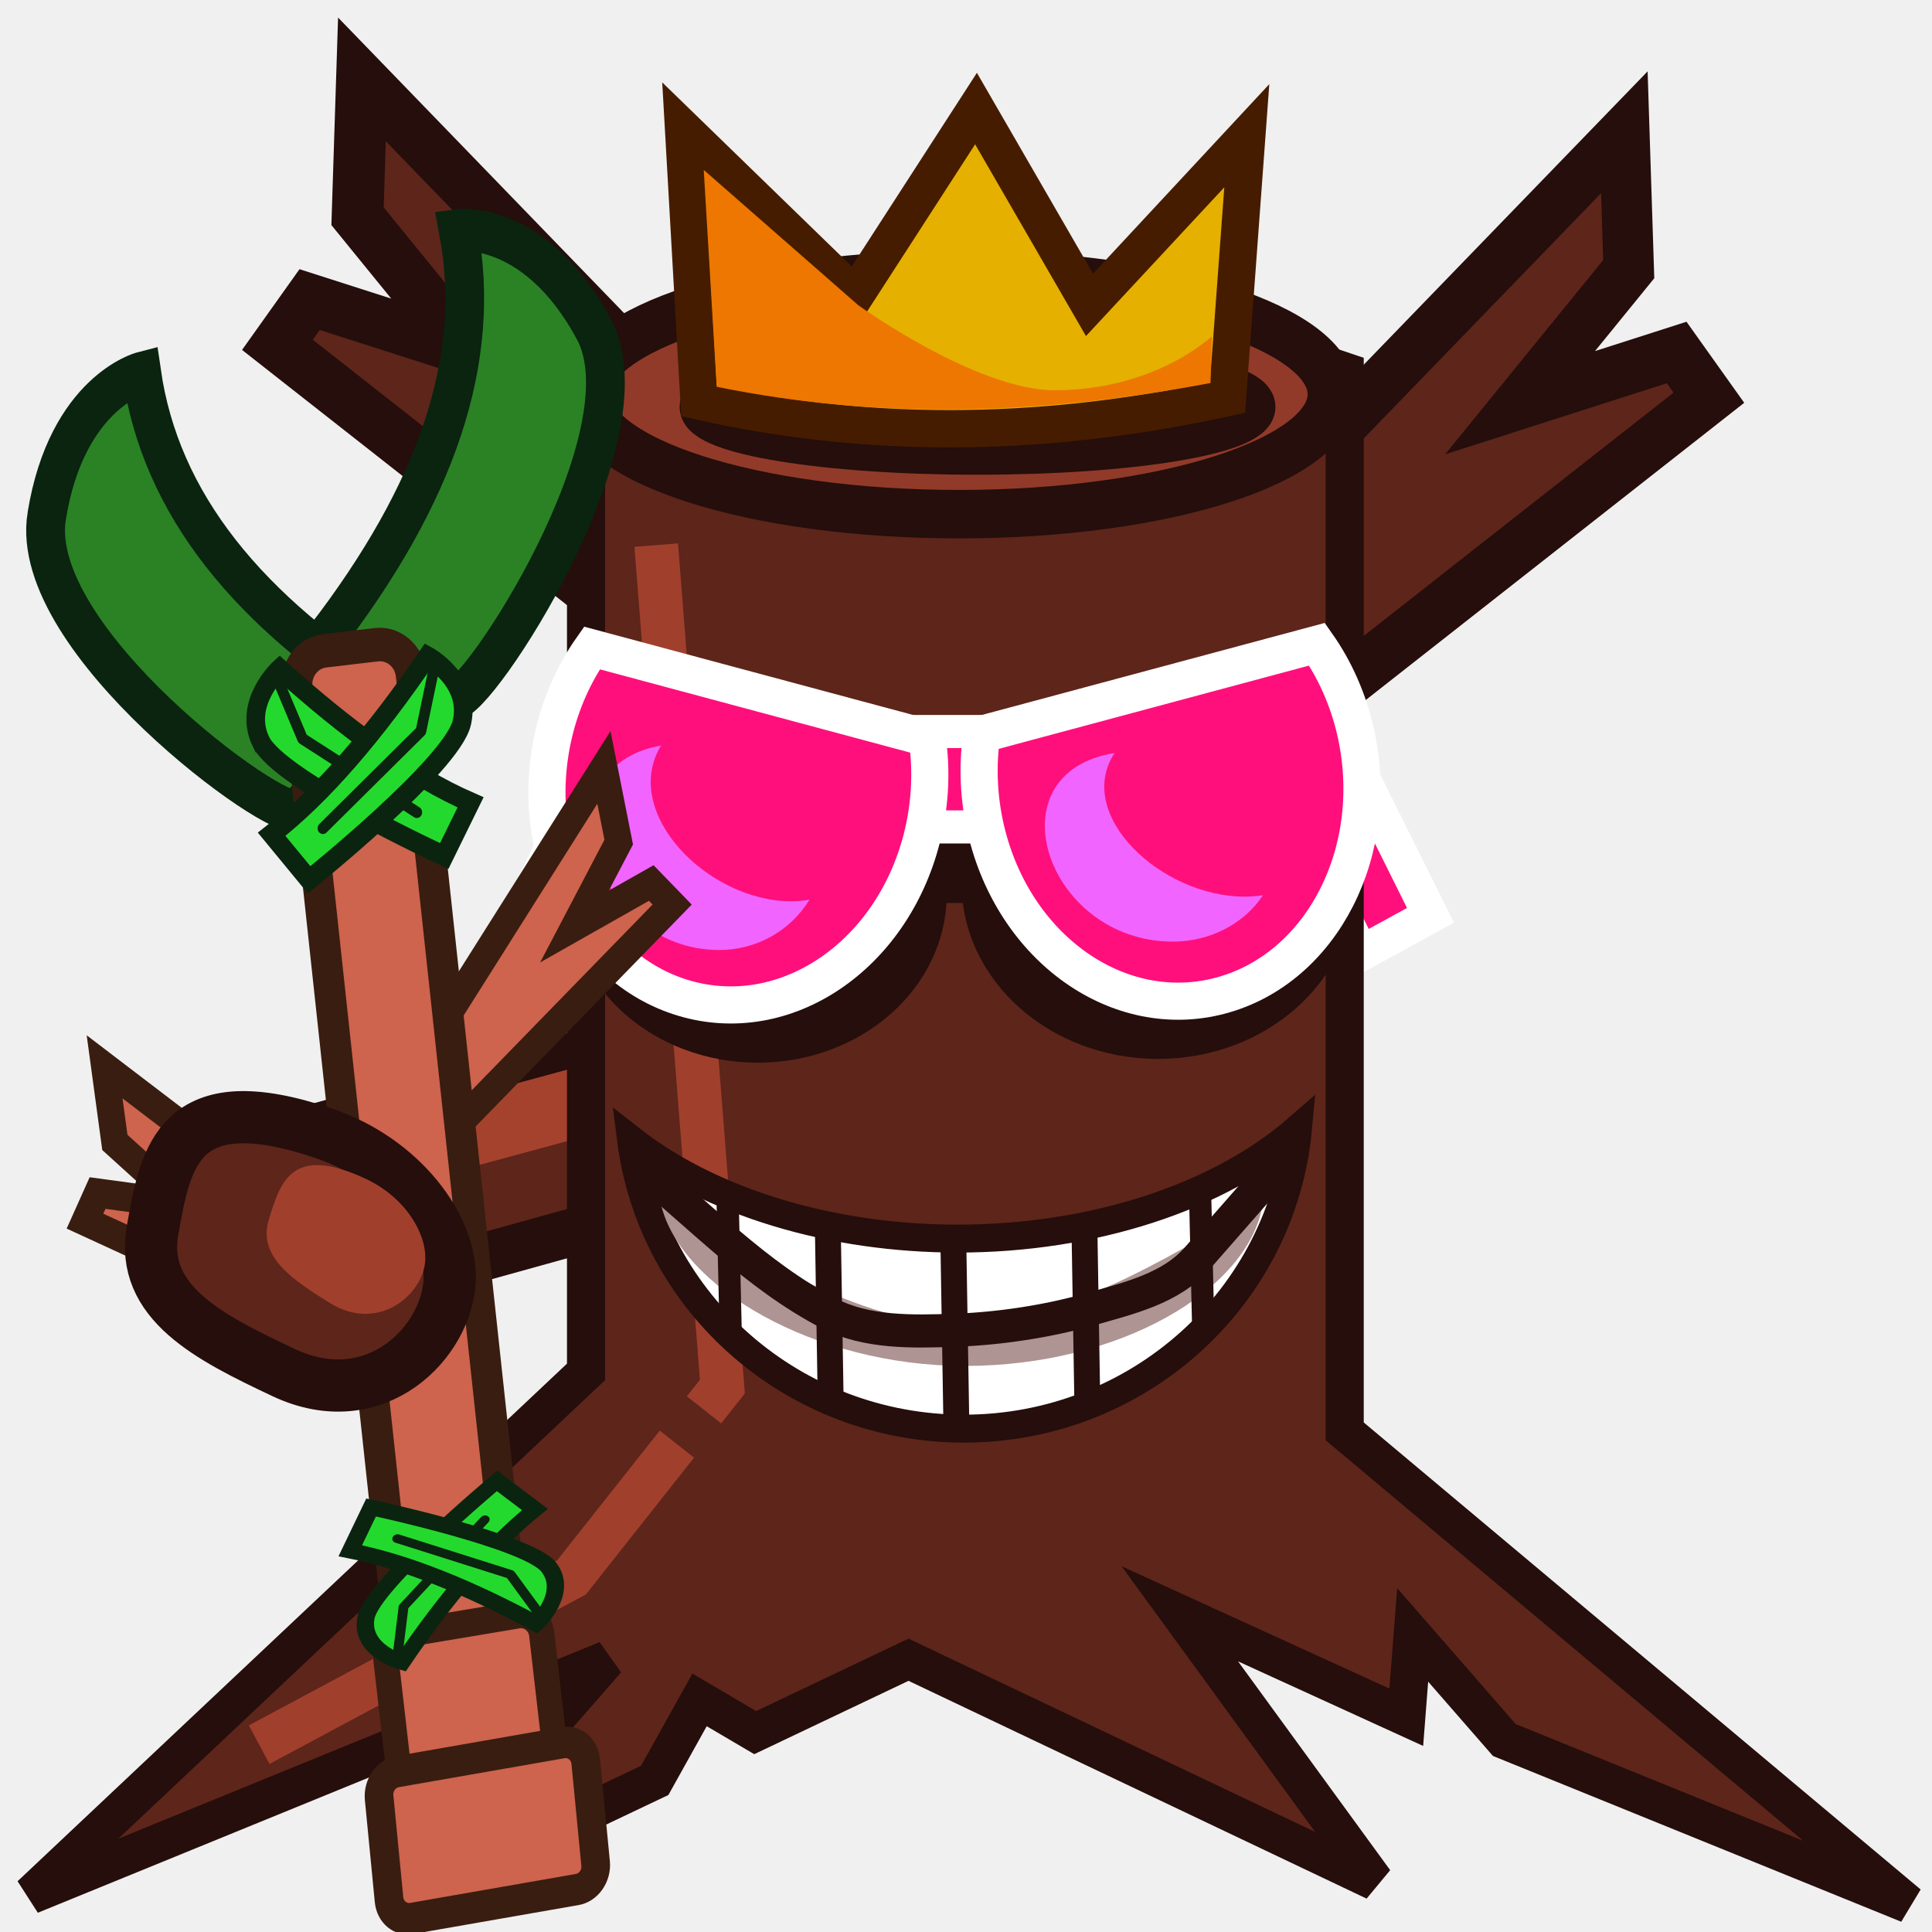
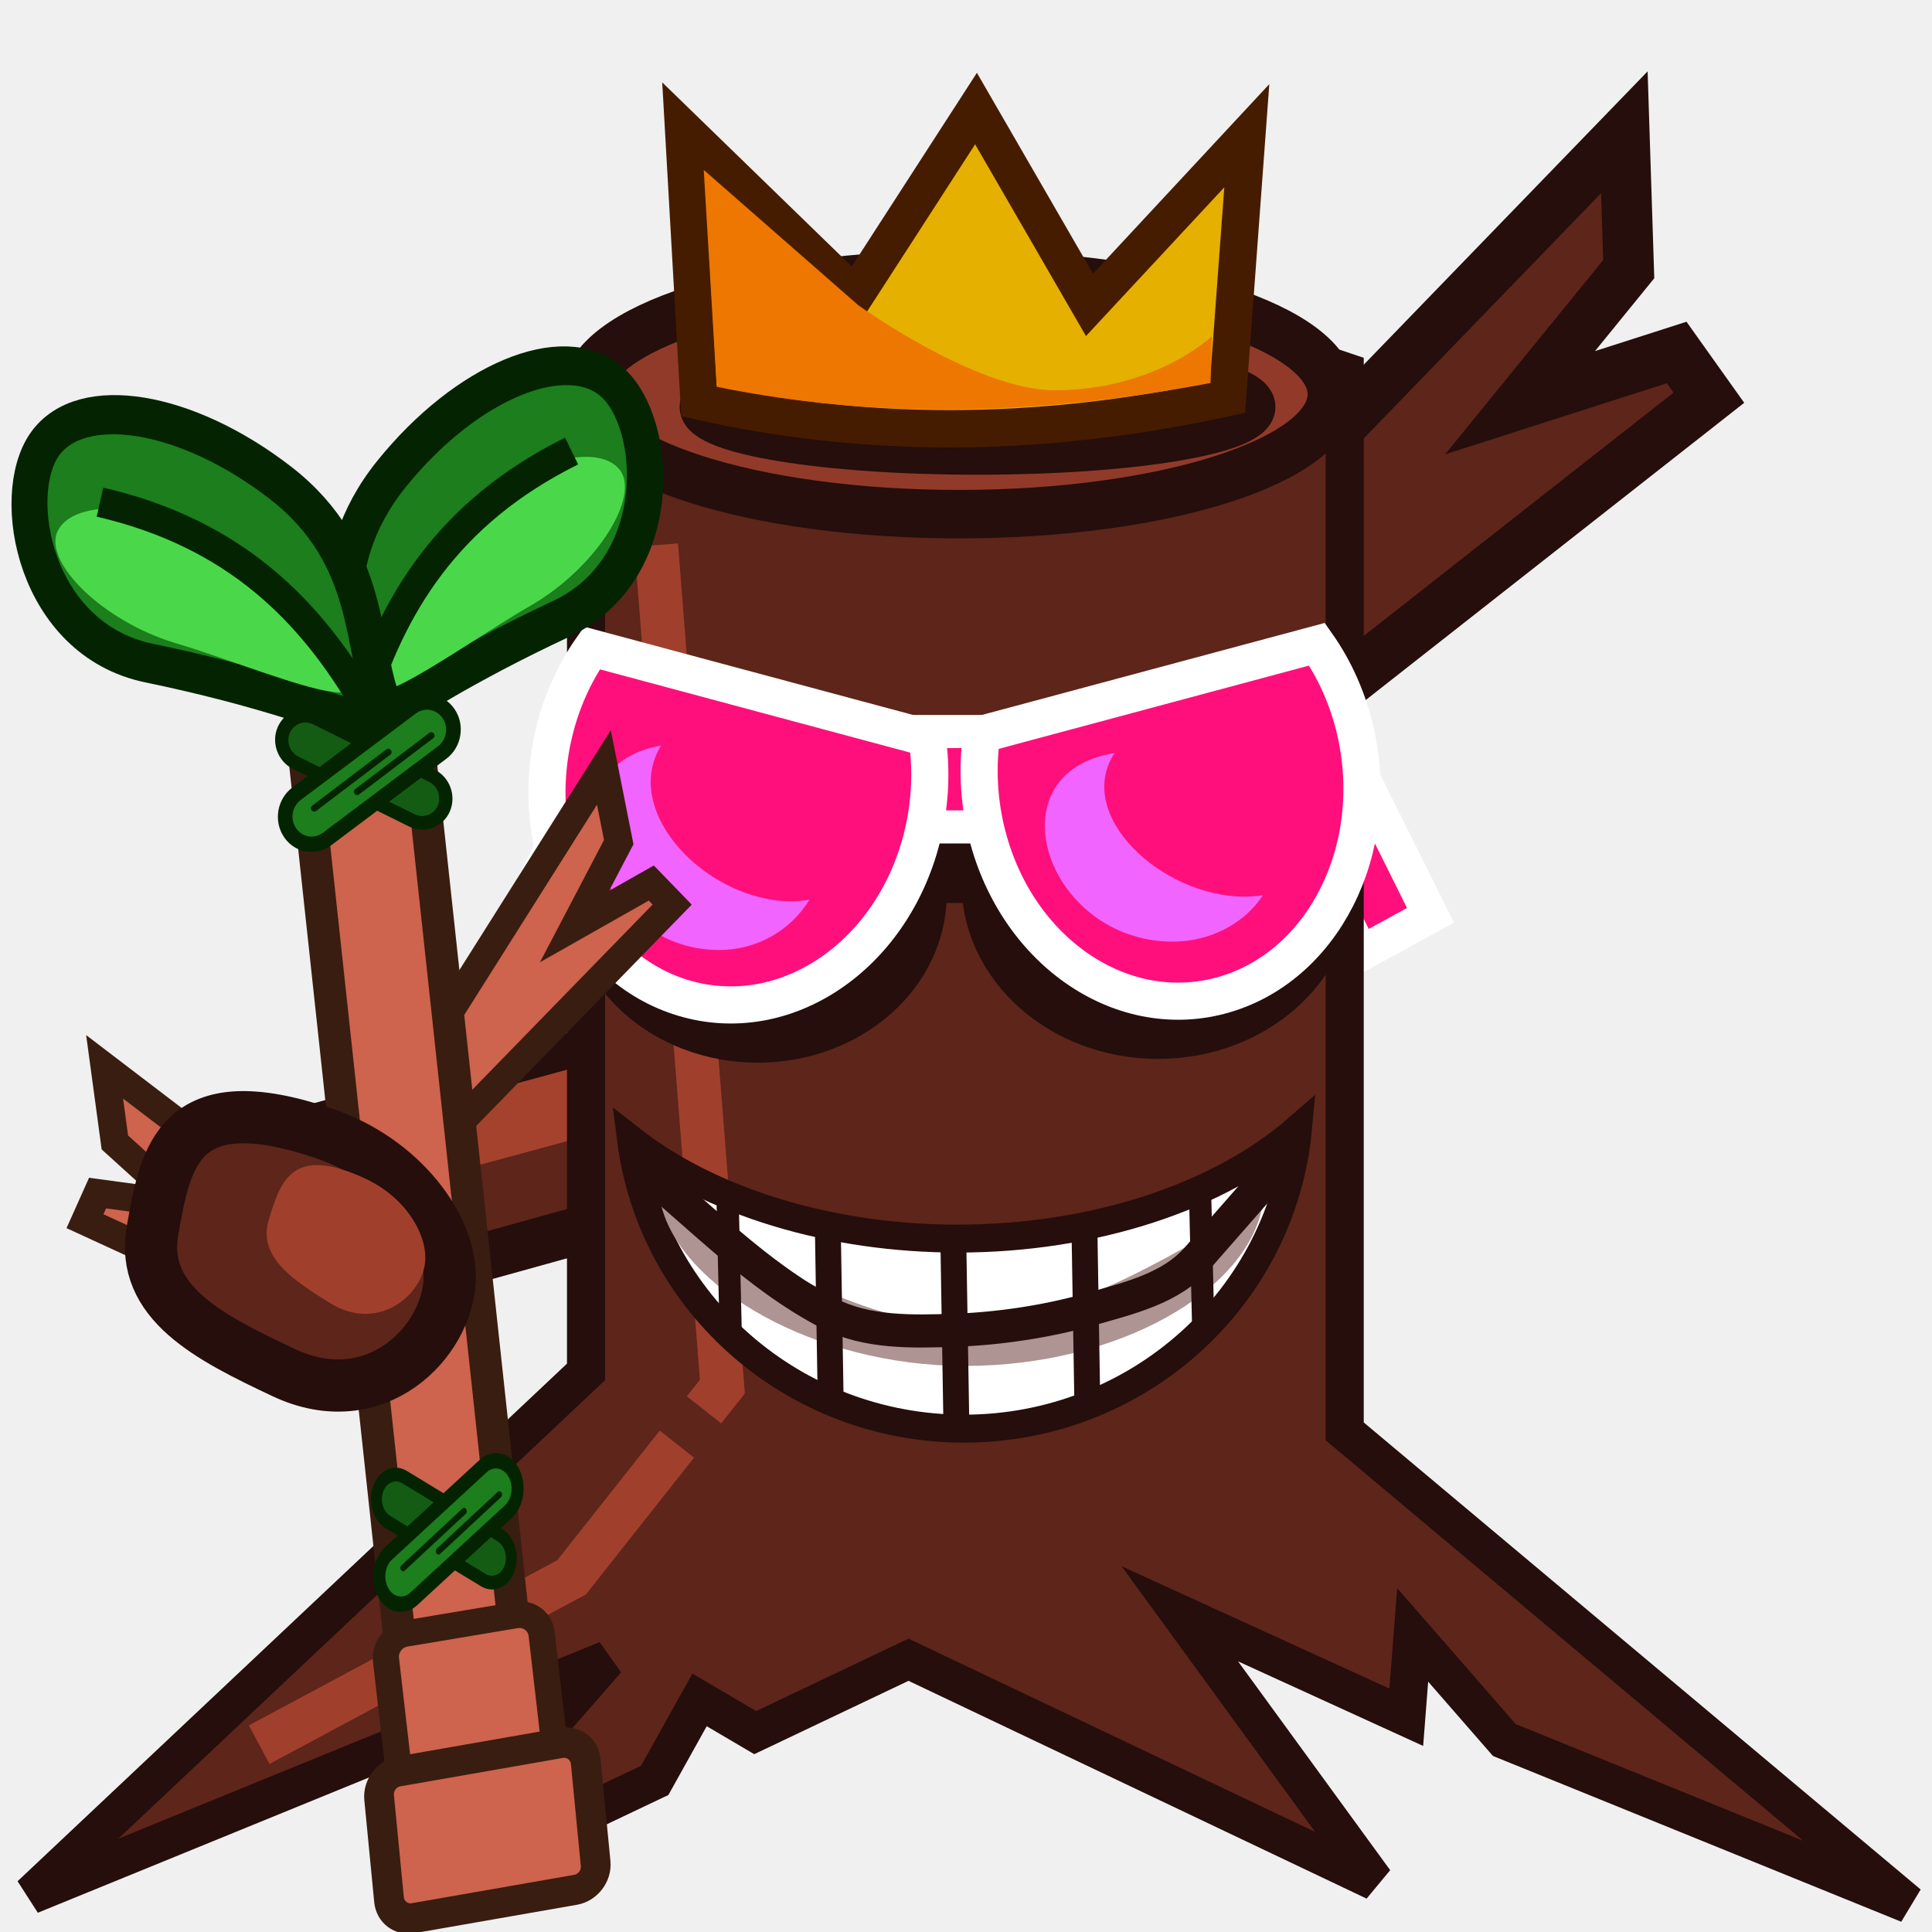
<svg xmlns="http://www.w3.org/2000/svg" width="300" height="300" viewBox="0 0 79.375 79.375" version="1.1" id="svg3527" xml:space="preserve">
  <defs id="defs3524">
    <linearGradient id="linearGradient13895">
      <stop style="stop-color:#000000;stop-opacity:1;" offset="0" id="stop13893" />
    </linearGradient>
    <filter style="color-interpolation-filters:sRGB;" id="filter14269" x="-0.312" y="-0.296" width="1.623" height="1.592">
      <feGaussianBlur stdDeviation="0.205" result="blur" id="feGaussianBlur14263" />
      <feComposite in="SourceGraphic" in2="blur" operator="in" result="composite1" id="feComposite14265" />
      <feComposite in="composite1" in2="composite1" operator="in" result="composite2" id="feComposite14267" />
    </filter>
+     <filter style="color-interpolation-filters:sRGB;" id="filter14269-6" x="-0.312" y="-0.296" width="1.623" height="1.592">
+       <feGaussianBlur stdDeviation="0.205" result="blur" id="feGaussianBlur14263-7" />
+       <feComposite in="SourceGraphic" in2="blur" operator="in" result="composite1" id="feComposite14265-5" />
+       <feComposite in="composite1" in2="composite1" operator="in" result="composite2" id="feComposite14267-3" />
+     </filter>
+     <filter style="color-interpolation-filters:sRGB;" id="filter14269-5" x="-0.312" y="-0.296" width="1.623" height="1.592">
+       <feGaussianBlur stdDeviation="0.205" result="blur" id="feGaussianBlur14263-6" />
+       <feComposite in="SourceGraphic" in2="blur" operator="in" result="composite1" id="feComposite14265-2" />
+       <feComposite in="composite1" in2="composite1" operator="in" result="composite2" id="feComposite14267-9" />
+     </filter>
  </defs>
  <g id="layer1">
-     <path id="path5" style="fill:#5e251a;fill-opacity:1;stroke:#250e0b;stroke-width:2.124;stroke-dasharray:none;stroke-opacity:1" d="m 14.87,3.262 15.85,16.378 -4.399,6.247 -14.924,-11.72 1.323,-1.859 6.434,2.063 -4.465,-5.487 z" />
    <rect style="fill:#ff0f7c;fill-opacity:1;stroke:#ffffff;stroke-width:1.459;stroke-dasharray:none;stroke-opacity:1" id="rect19" width="3.253" height="10.031" x="-35.902" y="51.221" transform="matrix(-0.8772139,0.4800997,0.4453292,0.8953669,0,0)" />
    <rect style="fill:#ff0f7c;fill-opacity:1;stroke:#ffffff;stroke-width:1.459;stroke-dasharray:none;stroke-opacity:1" id="rect18" width="3.253" height="10.031" x="35.862" y="13.771" transform="matrix(0.8772139,0.4800997,-0.4453292,0.8953669,0,0)" />
    <path id="rect11" style="fill:#5e251a;fill-opacity:1;stroke:#250e0b;stroke-width:2.125;stroke-dasharray:none;stroke-opacity:1" d="m 51.507,45.554 -22.419,3.096 9e-6,7.64 18.976,-1.32e-4 -0.012,-2.282 -6.457,-2.354 6.819,-1.56 z" transform="matrix(0.7864738,-0.6176236,0.5757152,0.8176503,0,0)" />
    <rect style="fill:#5e251a;fill-opacity:1;stroke:#250e0b;stroke-width:1.951;stroke-dasharray:none;stroke-opacity:1" id="rect44" width="17.534" height="6.97" x="-3.684" y="48.101" transform="matrix(0.9635724,-0.2674475,0.2579995,0.966145,0,0)" />
    <rect style="fill:#a5422e;fill-opacity:1;stroke:none;stroke-width:1.093;stroke-dasharray:none;stroke-opacity:1" id="rect30" width="12.726" height="3.015" x="-16.616" y="51.651" transform="matrix(0.9651205,-0.2618063,0.5770952,0.8166769,0,0)" />
    <path id="path9" style="fill:#5e251a;stroke:#250e0b;stroke-width:1.566" d="M 40.572 12.074 C 35.451 11.817 30.026 12.623 24.077 15.262 L 24.077 56.363 L 1.259 77.859 L 24.928 68.191 L 16.13 78.266 L 26.899 73.146 L 28.741 69.839 L 31.027 71.184 L 37.326 68.189 L 56.482 77.296 L 48.472 66.302 L 57.776 70.553 L 58.039 67.169 L 61.804 71.487 L 78.406 78.228 L 55.246 58.806 L 55.246 15.262 C 50.512 13.651 45.694 12.331 40.572 12.074 z " />
    <ellipse style="fill:#250e0b;fill-opacity:1;stroke:none;stroke-width:2.084;stroke-dasharray:none;stroke-opacity:1" id="ellipse27" cx="47.578" cy="36.279" rx="8.071" ry="7.225" />
    <path style="fill:none;fill-opacity:1;stroke:#a13f2d;stroke-width:1.795;stroke-dasharray:21.536,1.795;stroke-opacity:1;stroke-linecap:butt;stroke-linejoin:miter;stroke-dashoffset:0" d="M 10.649,71.678 23.48,64.806 29.679,56.968 26.96,22.395" id="path31" />
    <ellipse style="fill:#250e0b;fill-opacity:1;stroke:none;stroke-width:2;stroke-dasharray:none;stroke-opacity:1" id="path27" cx="31.13" cy="36.741" rx="7.763" ry="6.918" />
    <ellipse style="fill:#913a29;fill-opacity:1;stroke:#250e0b;stroke-width:1.991;stroke-dasharray:none;stroke-opacity:1" id="ellipse8" cx="39.396" cy="16.2" rx="15.323" ry="4.924" />
    <path id="path13" style="fill:#ffffff;fill-opacity:1;stroke:#250e0b;stroke-width:1.148;stroke-dasharray:none;stroke-opacity:1" d="M 53.33,46.353 A 17.302,11.037 0 0 1 39.351,50.887 17.302,11.037 0 0 1 25.925,46.812 13.784,13.568 0 0 0 39.602,58.695 13.784,13.568 0 0 0 53.33,46.353 Z" />
    <path id="path29" style="fill:#af9494;fill-opacity:1;stroke:none;stroke-width:0.767;stroke-dasharray:none;stroke-opacity:1" d="m 51.87,49.503 c -2.919,1.417 -7.575,4.863 -12.528,4.863 -4.668,1.6e-5 -9.242,-3.61 -12.186,-4.892 0.774,3.377 6.259,6.645 12.489,6.645 6.39,-4.1e-5 11.649,-3.14 12.226,-6.616 z" />
    <path style="fill:#ffffff;fill-opacity:1;stroke:#250e0b;stroke-width:1.063;stroke-dasharray:none;stroke-opacity:1" d="m 39.164,50.792 0.127,7.691" id="path14" />
    <path style="fill:#ffffff;fill-opacity:1;stroke:#250e0b;stroke-width:1.063;stroke-dasharray:none;stroke-opacity:1" d="m 44.548,50.146 0.127,7.691" id="path15-0" />
    <path style="fill:#ffffff;fill-opacity:1;stroke:#250e0b;stroke-width:1.063;stroke-dasharray:none;stroke-opacity:1" d="m 34.003,49.987 0.127,7.691" id="path16" />
    <path style="fill:#ffffff;fill-opacity:1;stroke:#250e0b;stroke-width:0.913;stroke-dasharray:none;stroke-opacity:1" d="m 29.898,49.501 0.129,5.574" id="path18" />
    <path style="fill:#ffffff;fill-opacity:1;stroke:#250e0b;stroke-width:0.913;stroke-dasharray:none;stroke-opacity:1" d="m 49.307,49.099 0.129,5.574" id="path21" />
    <rect style="fill:#250e0b;fill-opacity:1;stroke:none;stroke-width:1.562;stroke-dasharray:none;stroke-opacity:1" id="rect27" width="8.301" height="5.169" x="35.095" y="31.929" />
    <rect style="fill:#ff0f7c;fill-opacity:1;stroke:#ffffff;stroke-width:1.36;stroke-dasharray:none;stroke-opacity:1" id="rect17" width="8.301" height="3.92" x="35.203" y="30.054" />
    <path id="path17" style="fill:#ff0f7c;fill-opacity:1;stroke:#ffffff;stroke-width:1.525;stroke-opacity:1" d="m 38.091,30.318 a 7.839,9.116 7.726 0 1 -0.167,3.909 7.839,9.116 7.726 0 1 -9.655,6.828 7.839,9.116 7.726 0 1 -5.519,-10.9 7.839,9.116 7.726 0 1 1.569,-3.533 z" />
    <path id="path22" style="fill:#f164ff;fill-opacity:1;stroke:none;stroke-width:1.435;stroke-dasharray:none;stroke-opacity:1" d="m 29.554,39.031 c 1.516,3.41e-4 2.922,-0.784 3.704,-2.068 -0.248,0.043 -0.5,0.065 -0.752,0.065 -3.448,-1.83e-4 -7.017,-3.655 -5.346,-6.399 -5.113,0.892 -2.812,8.402 2.394,8.402 z" />
-     <g id="g39" transform="matrix(0.9097489,-0.1778312,0.1642515,0.9849634,-84.33918,23.30601)">
-       <path id="path39" style="fill:#2a8225;fill-opacity:1;stroke:#0a240f;stroke-width:1.724;stroke-dasharray:none;stroke-opacity:1" d="m 117.478,11.247 c -1.777,-4.842 -5.195,-5.035 -5.195,-5.035 0.126,5.427 -2.88,10.482 -8.851,15.48 l 5.272,3.412 c 0.88,0.362 10.552,-9.014 8.775,-13.856 z" />
-       <path id="path32" style="fill:#ce634e;fill-opacity:1;stroke:#391d10;stroke-width:1.199;stroke-dasharray:none;stroke-opacity:1" d="m 90.711,37.215 12.169,12.345 -2.029,1.683 -12.124,-7.949 0.756,-1.036 3.675,1.15 -2.55,-3.059 z" />
-       <path id="path23" style="fill:#ce634e;fill-opacity:1;stroke:#391d10;stroke-width:1.199;stroke-dasharray:none;stroke-opacity:1" d="m 114.732,29.063 -12.169,12.345 2.029,1.683 12.124,-7.949 -0.756,-1.036 -3.675,1.15 2.55,-3.059 z" />
-       <path id="path15" style="fill:#2a8225;fill-opacity:1;stroke:#0a240f;stroke-width:1.724;stroke-dasharray:none;stroke-opacity:1" d="m 92.197,14.508 c 1.777,-4.842 5.195,-5.035 5.195,-5.035 -0.126,5.427 2.88,10.482 8.851,15.48 l -5.272,3.412 c -0.88,0.362 -10.552,-9.014 -8.775,-13.856 z" />
-       <rect style="fill:#ce634e;fill-opacity:1;stroke:#391d10;stroke-width:1.377;stroke-miterlimit:4;stroke-dasharray:none;stroke-opacity:1" id="rect2963" width="5.107" height="44.24" x="103.153" y="14.824" ry="1.394" transform="matrix(0.9975249,0.07031403,-0.0622598,0.99806,0,0)" />
-       <rect style="fill:#ce634e;fill-opacity:1;stroke:#391d10;stroke-width:1.124;stroke-dasharray:none;stroke-opacity:1" id="rect8" width="7" height="6.19" x="102.038" y="59.97" ry="0.944" transform="matrix(0.9996806,0.02527108,-0.0543993,0.9985193,0,0)" />
-       <g id="g34">
-         <path id="path4" style="fill:#24d92d;fill-opacity:1;stroke:#0a240f;stroke-width:0.827;stroke-dasharray:none;stroke-opacity:1" d="m 99.92,25.316 c -0.538,-1.711 1.35,-2.796 1.35,-2.796 2.522,3.012 4.987,5.396 7.375,6.901 l -1.543,1.96 c 0,0 -6.643,-4.355 -7.181,-6.065 z" />
-         <path style="fill:#000000;fill-opacity:0;stroke:#0a240f;stroke-width:0.472;stroke-linecap:round;stroke-linejoin:round;stroke-dasharray:none;stroke-dashoffset:0;stroke-opacity:1" d="m 101.155,23.139 0.606,2.387 4.461,3.872" id="path34" />
-         <path id="path3" style="fill:#24d92d;fill-opacity:1;stroke:#0a240f;stroke-width:0.827;stroke-dasharray:none;stroke-opacity:1" d="m 108.847,26.127 c 0.731,-1.633 -1.019,-2.941 -1.019,-2.941 -2.85,2.683 -5.573,4.749 -8.116,5.953 l 1.307,2.135 c 0,0 7.097,-3.513 7.828,-5.146 z" />
-         <path style="fill:#000000;fill-opacity:0;stroke:#0a240f;stroke-width:0.472;stroke-linecap:round;stroke-linejoin:round;stroke-dasharray:none;stroke-dashoffset:0;stroke-opacity:1" d="m 107.955,23.885 -0.961,2.267 -4.996,3.151" id="path33" />
-       </g>
-       <g id="g38" transform="matrix(0.9376878,0,0,-0.7423148,4.427328,80.33393)">
-         <path id="path35" style="fill:#24d92d;fill-opacity:1;stroke:#0a240f;stroke-width:0.827;stroke-dasharray:none;stroke-opacity:1" d="m 99.92,25.316 c -0.538,-1.711 1.35,-2.796 1.35,-2.796 2.522,3.012 4.987,5.396 7.375,6.901 l -1.543,1.96 c 0,0 -6.643,-4.355 -7.181,-6.065 z" />
-         <path style="fill:#000000;fill-opacity:0;stroke:#0a240f;stroke-width:0.472;stroke-linecap:round;stroke-linejoin:round;stroke-dasharray:none;stroke-dashoffset:0;stroke-opacity:1" d="m 101.155,23.139 0.606,2.387 4.461,3.872" id="path36" />
-         <path id="path37" style="fill:#24d92d;fill-opacity:1;stroke:#0a240f;stroke-width:0.827;stroke-dasharray:none;stroke-opacity:1" d="m 108.847,26.127 c 0.731,-1.633 -1.019,-2.941 -1.019,-2.941 -2.85,2.683 -5.573,4.749 -8.116,5.953 l 1.307,2.135 c 0,0 7.097,-3.513 7.828,-5.146 z" />
-         <path style="fill:#000000;fill-opacity:0;stroke:#0a240f;stroke-width:0.472;stroke-linecap:round;stroke-linejoin:round;stroke-dasharray:none;stroke-dashoffset:0;stroke-opacity:1" d="m 107.955,23.885 -0.961,2.267 -4.996,3.151" id="path38" />
-       </g>
-       <rect style="fill:#ce634e;fill-opacity:1;stroke:#391d10;stroke-width:1.282;stroke-dasharray:none;stroke-opacity:1" id="rect38" width="9.3" height="6.06" x="102.366" y="66.257" ry="0.924" transform="matrix(0.9998271,0.01859571,-0.07384552,0.9972697,0,0)" />
+     <path id="path32" style="fill:#ce634e;fill-opacity:1;stroke:#391d10;stroke-width:1.153;stroke-dasharray:none;stroke-opacity:1" d="M 4.298,43.83 17.397,53.826 15.827,55.845 3.492,50.172 4.009,49.017 7.541,49.496 4.719,46.936 Z" />
+     <path id="path23" style="fill:#ce634e;fill-opacity:1;stroke:#391d10;stroke-width:1.153;stroke-dasharray:none;stroke-opacity:1" d="m 24.812,31.529 -9.043,14.324 2.123,1.297 9.724,-9.985 -0.858,-0.886 -3.154,1.787 1.817,-3.467 z" />
+     <rect style="fill:#ce634e;fill-opacity:1;stroke:#391d10;stroke-width:1.325;stroke-miterlimit:4;stroke-dasharray:none;stroke-opacity:1" id="rect2963" width="4.726" height="44.235" x="9.1" y="28.114" ry="1.394" transform="matrix(0.9931492,-0.1168532,0.1073031,0.9942264,0,0)" />
+     <g id="g8" transform="matrix(-1.864904,0.8543747,0.9384801,2.048487,-57.40596,-58.06896)">
+       <path id="path6" style="fill:#1c7e1c;fill-opacity:1;stroke:#042401;stroke-width:0.717" d="m -13.907,48.511 c 0.624,0.837 -0.418,0.082 -4.796,0.051 -2.351,-0.017 -3.418,-2.498 -2.904,-3.544 0.514,-1.046 2.654,-1.112 4.78,-0.147 2.126,0.965 2.219,2.7 2.92,3.64 z" />
+       <path id="path7" style="fill:#4ad84a;fill-opacity:1;stroke-width:0.468;stroke-linecap:round;stroke-linejoin:round" d="m -15.569,47.625 c 2.54,1.343 -0.961,0.63 -2.677,0.487 -1.529,-0.127 -2.935,-0.981 -2.77,-1.581 0.165,-0.6 1.518,-0.842 3.022,-0.54 1.504,0.302 1.875,1.343 2.425,1.634 z" />
+       <path style="fill:none;fill-opacity:1;stroke:#042401;stroke-width:0.543;stroke-dasharray:none;stroke-opacity:1" d="m -20.297,45.859 c 2.78,0.078 4.56,1.196 5.995,2.673" id="path8" />
    </g>
+     <g id="g1" transform="matrix(2.011831,0.4004513,-0.4398721,2.209877,65.11352,-72.58404)">
+       <path id="path77" style="fill:#1c7e1c;fill-opacity:1;stroke:#042401;stroke-width:0.717" d="m -13.907,48.511 c 0.624,0.837 -0.418,0.082 -4.796,0.051 -2.351,-0.017 -3.418,-2.498 -2.904,-3.544 0.514,-1.046 2.654,-1.112 4.78,-0.147 2.126,0.965 2.219,2.7 2.92,3.64 z" />
+       <path id="path29-3" style="fill:#4ad84a;fill-opacity:1;stroke-width:0.468;stroke-linecap:round;stroke-linejoin:round" d="m -15.569,47.625 c 2.54,1.343 -0.961,0.63 -2.677,0.487 -1.529,-0.127 -2.935,-0.981 -2.77,-1.581 0.165,-0.6 1.518,-0.842 3.022,-0.54 1.504,0.302 1.875,1.343 2.425,1.634 z" />
+       <path style="fill:none;fill-opacity:1;stroke:#042401;stroke-width:0.543;stroke-dasharray:none;stroke-opacity:1" d="m -20.297,45.859 c 2.78,0.078 4.56,1.196 5.995,2.673" id="path78" />
+     </g>
+     <rect style="fill:#ce634e;fill-opacity:1;stroke:#391d10;stroke-width:1.082;stroke-dasharray:none;stroke-opacity:1" id="rect8" width="6.484" height="6.189" x="7.952" y="69.034" ry="0.944" transform="matrix(0.986286,-0.1650451,0.1145462,0.9934179,0,0)" />
+     <rect style="fill:#ce634e;fill-opacity:1;stroke:#391d10;stroke-width:1.234;stroke-dasharray:none;stroke-opacity:1" id="rect38" width="8.617" height="6.06" x="8.392" y="74.728" ry="0.924" transform="matrix(0.9850724,-0.1721408,0.096614,0.9953219,0,0)" />
    <path id="path1" style="fill:#5e251a;fill-opacity:1;stroke:#250e0b;stroke-width:2.144;stroke-dasharray:none;stroke-opacity:1" d="m 18.474,52.566 c -0.084,2.553 -3.035,5.615 -6.834,3.82 -3.029,-1.431 -5.901,-2.874 -5.372,-5.844 0.533,-2.99 1.03,-6.014 7.034,-3.981 3.207,1.086 5.243,3.844 5.172,6.005 z" />
    <path style="fill:none;fill-opacity:1;stroke:#250e0b;stroke-width:1.36;stroke-dasharray:none;stroke-opacity:1" d="m 26.134,47.809 c 2.639,2.127 4.911,4.584 7.917,6.149 1.551,0.807 3.433,0.756 5.227,0.692 1.794,-0.065 3.778,-0.367 5.457,-0.845 1.68,-0.478 3.37,-0.871 4.458,-2.114 l 4.074,-4.65" id="path2" />
    <path id="path12" style="fill:#ff0f7c;fill-opacity:1;stroke:#ffffff;stroke-width:1.525;stroke-opacity:1" d="m 40.336,30.164 a 9.116,7.839 82.274 0 0 0.167,3.909 9.116,7.839 82.274 0 0 9.655,6.828 9.116,7.839 82.274 0 0 5.519,-10.9 9.116,7.839 82.274 0 0 -1.569,-3.533 z" />
    <path id="path20" style="fill:#f164ff;fill-opacity:1;stroke:none;stroke-width:1.378;stroke-dasharray:none;stroke-opacity:1" d="m 48.187,38.686 c 1.516,3.14e-4 2.922,-0.723 3.704,-1.907 -0.248,0.04 -0.5,0.06 -0.752,0.059 -3.448,-1.69e-4 -7.017,-3.371 -5.346,-5.902 -5.113,0.823 -2.812,7.75 2.394,7.75 z" />
    <ellipse style="fill:none;fill-opacity:1;stroke:#250e0b;stroke-width:1.892;stroke-dasharray:none;stroke-opacity:1" id="path26" cx="40.161" cy="16.718" rx="11.294" ry="1.84" />
    <path id="path24" style="fill:#e5b000;fill-opacity:1;stroke:#461c00;stroke-width:1.533;stroke-dasharray:none;stroke-opacity:1" d="M 40.099,4.46 35.131,12.149 28.084,5.305 28.719,16.476 c 7.356,1.66 14.601,1.411 21.713,-0.144 L 51.224,5.576 44.761,12.526 Z" />
    <path id="path28" style="fill:#ed7700;fill-opacity:1;stroke:none;stroke-width:1.316;stroke-dasharray:none;stroke-opacity:1" d="m 28.913,6.981 0.532,8.91 c 6.957,1.42 13.708,1.085 20.286,-0.155 l 0.058,-1.912 c -1.678,1.411 -4.008,2.21 -6.445,2.21 -3.25,-4.8e-5 -8.085,-3.497 -8.085,-3.497 z" />
    <path id="path30" style="fill:#a13f2d;fill-opacity:1;stroke:none;stroke-width:1.148;stroke-dasharray:none;stroke-opacity:1" d="m 17.452,51.959 c -0.209,1.342 -1.986,2.766 -3.904,1.571 -1.53,-0.953 -2.975,-1.902 -2.501,-3.435 0.477,-1.543 0.938,-3.107 4.022,-1.643 1.647,0.782 2.56,2.371 2.383,3.507 z" />
+     <g id="g25" transform="translate(-0.2174024,-2.826231)">
+       <rect style="fill:#145c14;fill-opacity:1;stroke:#042401;stroke-width:0.553;stroke-linecap:round;stroke-dasharray:none;stroke-opacity:1" id="rect16" width="2.01" height="7.324" x="23.122" y="24.336" transform="matrix(-0.4111701,0.9115587,0.8959052,0.4442453,0,0)" ry="1.005" />
+       <rect style="fill:#1c7e1c;fill-opacity:1;stroke:#042401;stroke-width:0.616;stroke-linecap:round;stroke-dasharray:none;stroke-opacity:1" id="rect15" width="2.243" height="8.144" x="35.821" y="2.631" transform="matrix(0.5616834,0.8273523,-0.7994845,0.6006868,0,0)" ry="1.117" />
+       <path style="fill:#1c7e1c;fill-opacity:1;stroke:#042401;stroke-width:0.271;stroke-linecap:round;stroke-dasharray:none;stroke-opacity:1" d="m 13.126,36.034 3.044,-2.31" id="path19" />
+       <path style="fill:#1c7e1c;fill-opacity:1;stroke:#042401;stroke-width:0.271;stroke-linecap:round;stroke-dasharray:none;stroke-opacity:1" d="m 14.892,35.355 3.044,-2.31" id="path25" />
+     </g>
+     <g id="g34" transform="matrix(0.8220191,0,0,1.009067,5.772763,28.05736)">
+       <rect style="fill:#145c14;fill-opacity:1;stroke:#042401;stroke-width:0.553;stroke-linecap:round;stroke-dasharray:none;stroke-opacity:1" id="rect25" width="2.01" height="7.324" x="23.122" y="24.336" transform="matrix(-0.4111701,0.9115587,0.8959052,0.4442453,0,0)" ry="1.005" />
+       <rect style="fill:#1c7e1c;fill-opacity:1;stroke:#042401;stroke-width:0.616;stroke-linecap:round;stroke-dasharray:none;stroke-opacity:1" id="rect26" width="2.243" height="8.144" x="35.821" y="2.631" transform="matrix(0.5616834,0.8273523,-0.7994845,0.6006868,0,0)" ry="1.117" />
+       <path style="fill:#1c7e1c;fill-opacity:1;stroke:#042401;stroke-width:0.271;stroke-linecap:round;stroke-dasharray:none;stroke-opacity:1" d="m 13.126,36.034 3.044,-2.31" id="path33" />
+       <path style="fill:#1c7e1c;fill-opacity:1;stroke:#042401;stroke-width:0.271;stroke-linecap:round;stroke-dasharray:none;stroke-opacity:1" d="m 14.892,35.355 3.044,-2.31" id="path34" />
+     </g>
  </g>
</svg>
